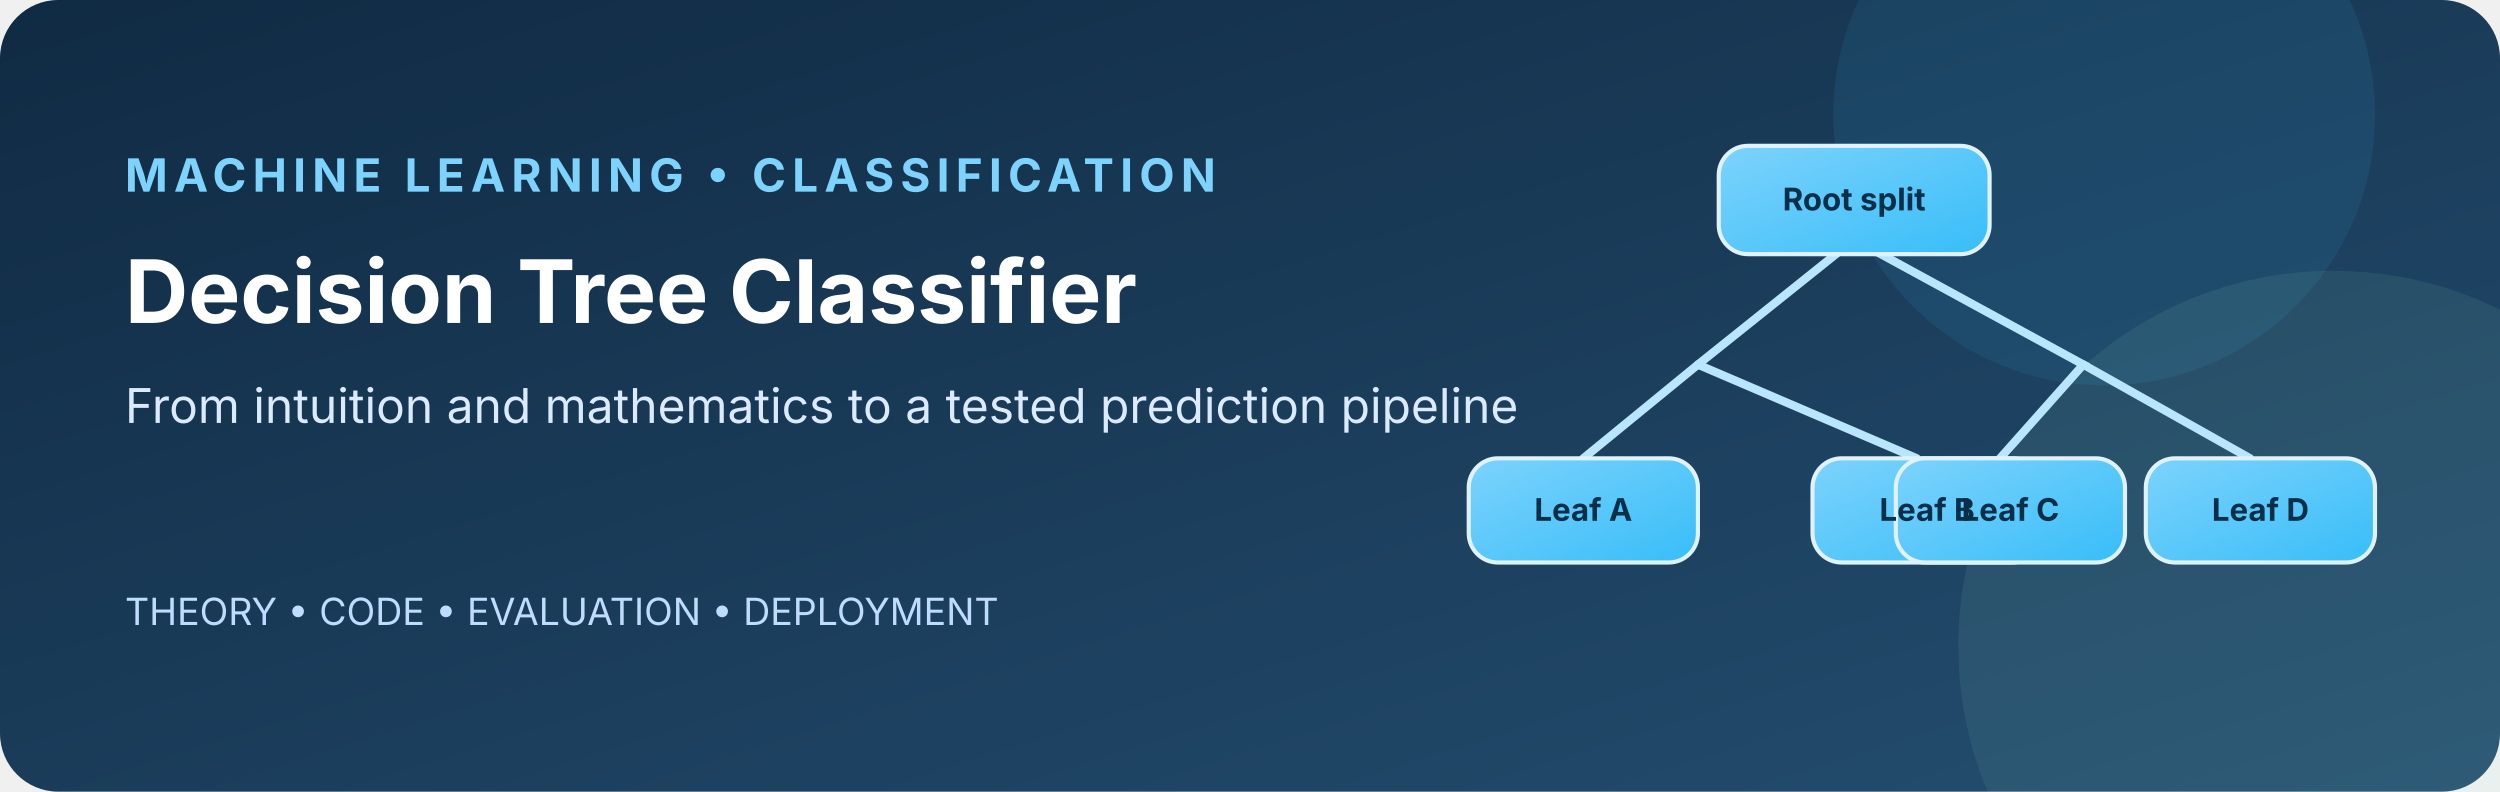
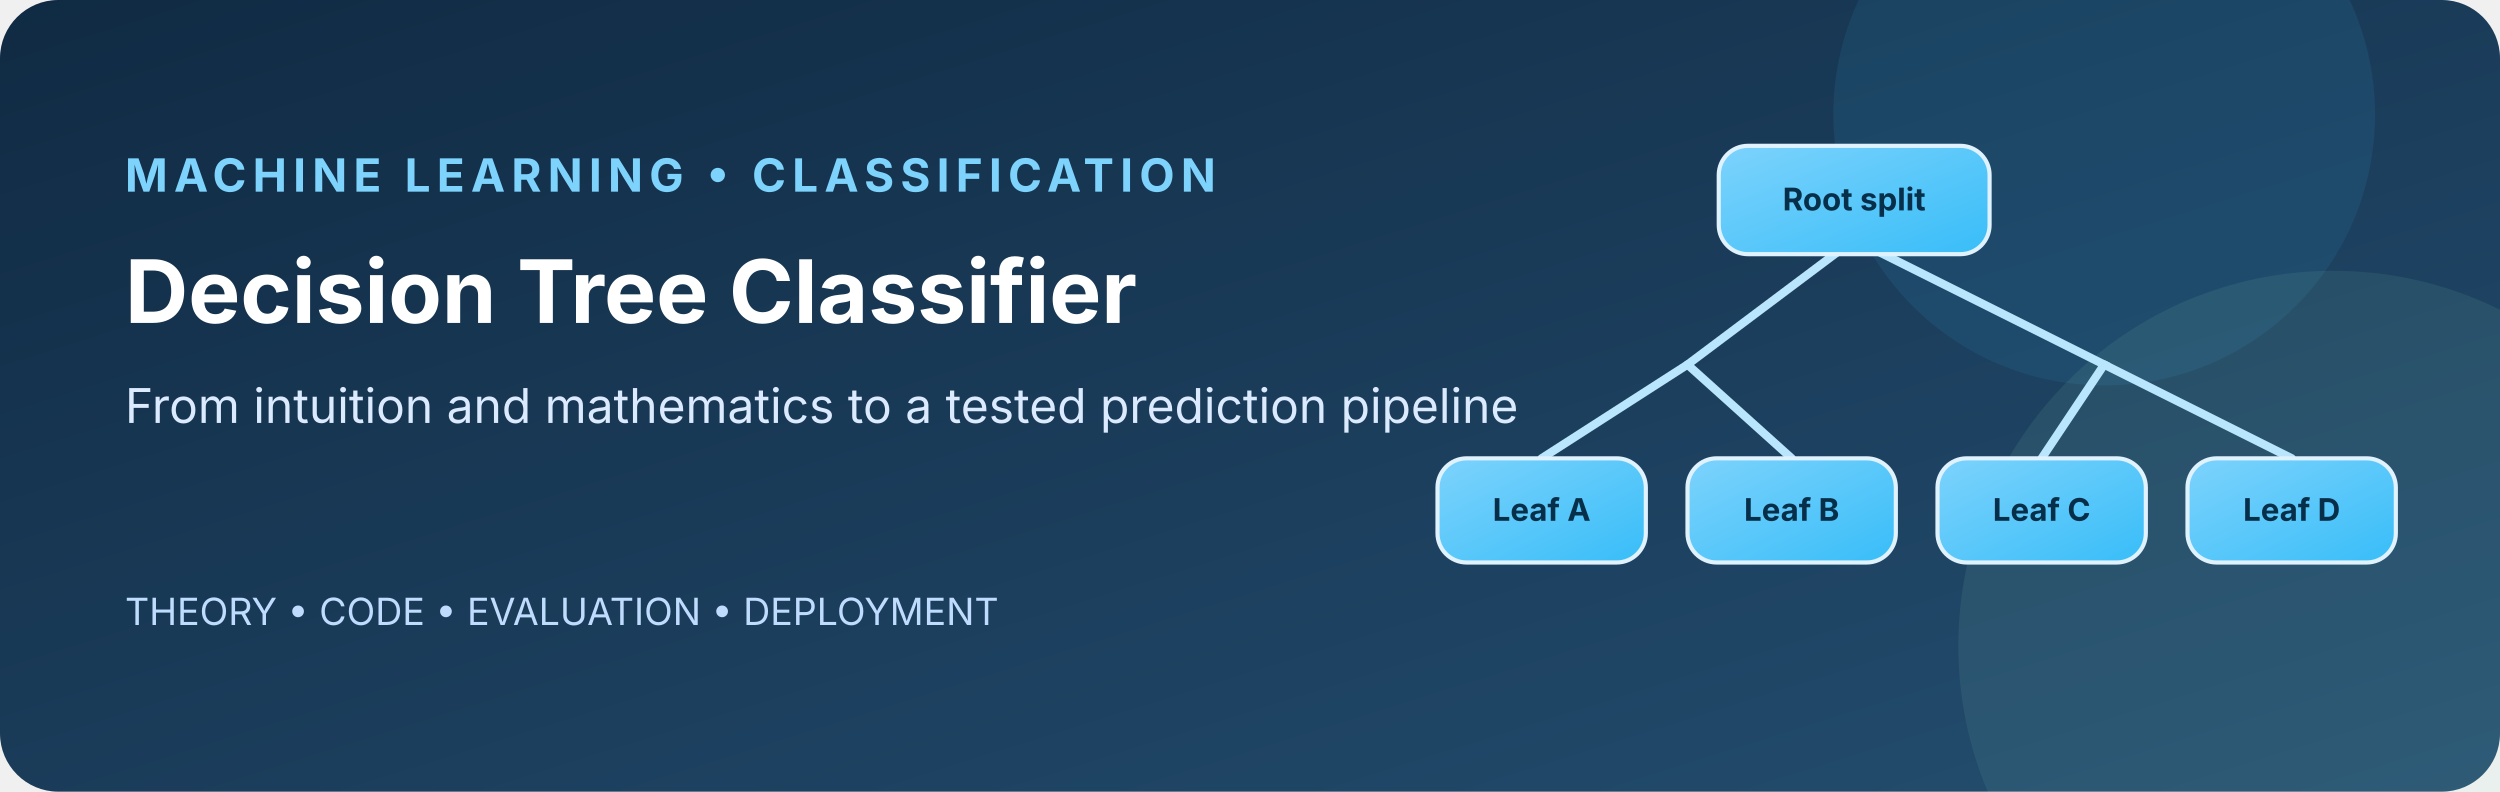
<svg xmlns="http://www.w3.org/2000/svg" width="1200" height="380" viewBox="0 0 1200 380" role="img" aria-labelledby="title desc">
  <defs>
    <linearGradient id="bg" x1="0" y1="0" x2="1" y2="1">
      <stop offset="0" stop-color="#102a43" />
      <stop offset="1" stop-color="#244e70" />
    </linearGradient>
    <linearGradient id="node" x1="0" y1="0" x2="1" y2="1">
      <stop offset="0" stop-color="#7dd3fc" />
      <stop offset="1" stop-color="#38bdf8" />
    </linearGradient>
  </defs>
  <rect width="1200" height="380" rx="28" fill="url(#bg)" />
  <circle cx="1010" cy="55" r="130" fill="#38bdf8" opacity=".09" />
  <circle cx="1120" cy="310" r="180" fill="#a7f3d0" opacity=".08" />
  <text x="60" y="92" font-family="Inter,Arial,sans-serif" font-size="22" font-weight="700" fill="#7dd3fc" letter-spacing="3">MACHINE LEARNING • CLASSIFICATION</text>
  <text x="60" y="155" font-family="Inter,Arial,sans-serif" font-size="42" font-weight="700" fill="#ffffff">Decision Tree Classifier</text>
  <text x="60" y="203" font-family="Inter,Arial,sans-serif" font-size="23" fill="#dbeafe">From intuition and mathematics to a tested prediction pipeline</text>
  <text x="60" y="300" font-family="Inter,Arial,sans-serif" font-size="18" fill="#bfdbfe">THEORY  •  CODE  •  EVALUATION  •  DEPLOYMENT</text>
  <g stroke="#bae6fd" stroke-width="4" fill="none" stroke-linecap="round">
-     <path d="M890 115 L815 175 L760 220" />
-     <path d="M815 175 L920 220" />
-     <path d="M890 115 L1000 175 L960 220" />
-     <path d="M1000 175 L1080 220" />
+     <path d="M890 115 L810 175 L740 220" />
+     <path d="M810 175 L860 220" />
+     <path d="M890 115 L1010 175 L980 220" />
+     <path d="M1010 175 L1100 220" />
  </g>
  <g fill="url(#node)" stroke="#e0f2fe" stroke-width="2">
    <rect x="825" y="70" width="130" height="52" rx="14" />
-     <rect x="705" y="220" width="110" height="50" rx="14" />
-     <rect x="870" y="220" width="110" height="50" rx="14" />
-     <rect x="910" y="220" width="110" height="50" rx="14" />
-     <rect x="1030" y="220" width="110" height="50" rx="14" />
+     <rect x="690" y="220" width="100" height="50" rx="14" />
+     <rect x="810" y="220" width="100" height="50" rx="14" />
+     <rect x="930" y="220" width="100" height="50" rx="14" />
+     <rect x="1050" y="220" width="100" height="50" rx="14" />
  </g>
  <g font-family="Inter,Arial,sans-serif" font-size="15" font-weight="700" fill="#082f49" text-anchor="middle">
    <text x="890" y="101">Root split</text>
-     <text x="760" y="250">Leaf A</text>
-     <text x="925" y="250">Leaf B</text>
-     <text x="965" y="250">Leaf C</text>
-     <text x="1085" y="250">Leaf D</text>
+     <text x="740" y="250">Leaf A</text>
+     <text x="860" y="250">Leaf B</text>
+     <text x="980" y="250">Leaf C</text>
+     <text x="1100" y="250">Leaf D</text>
  </g>
</svg>
